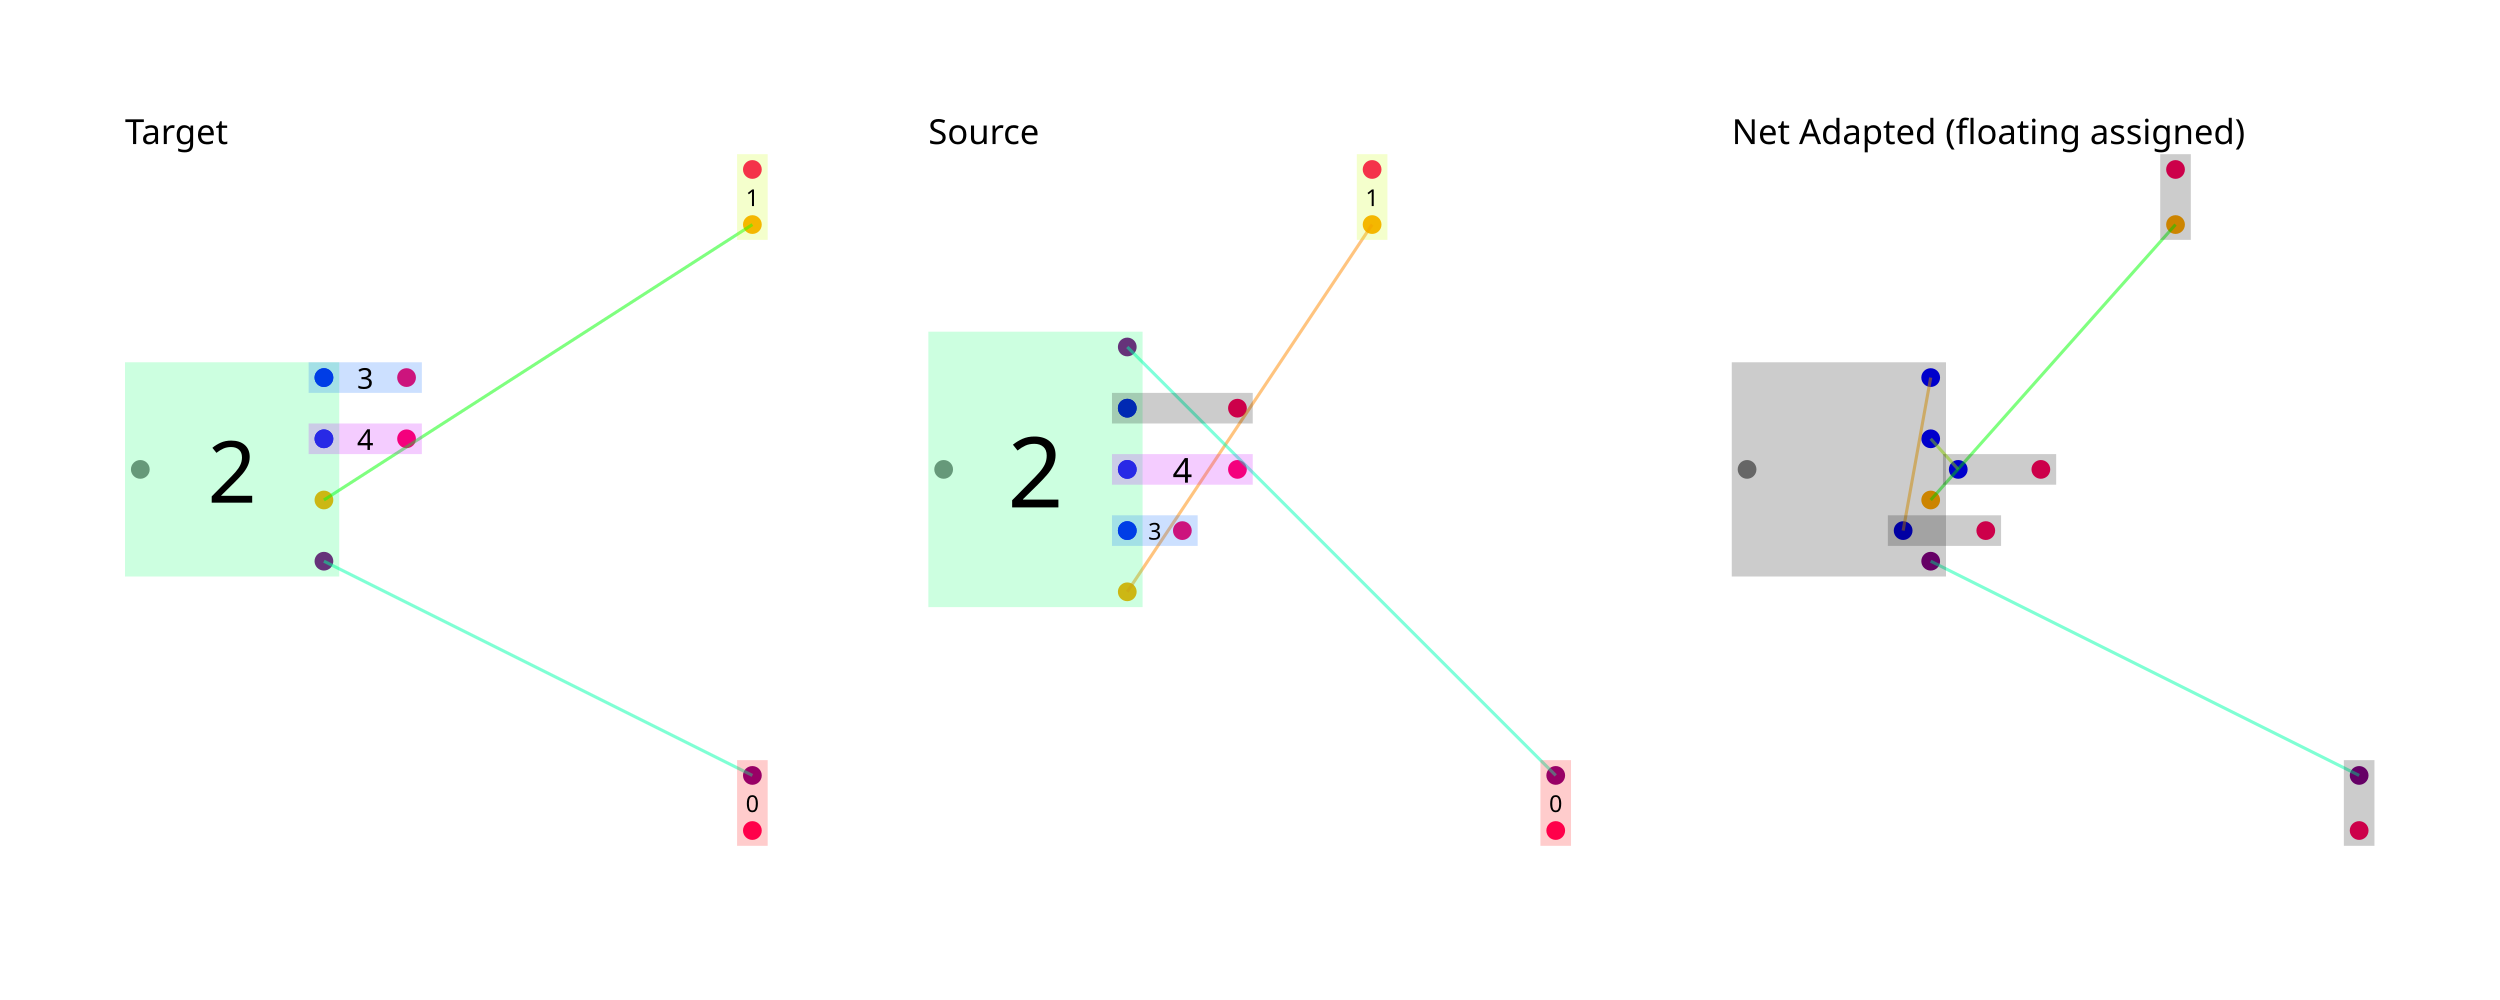
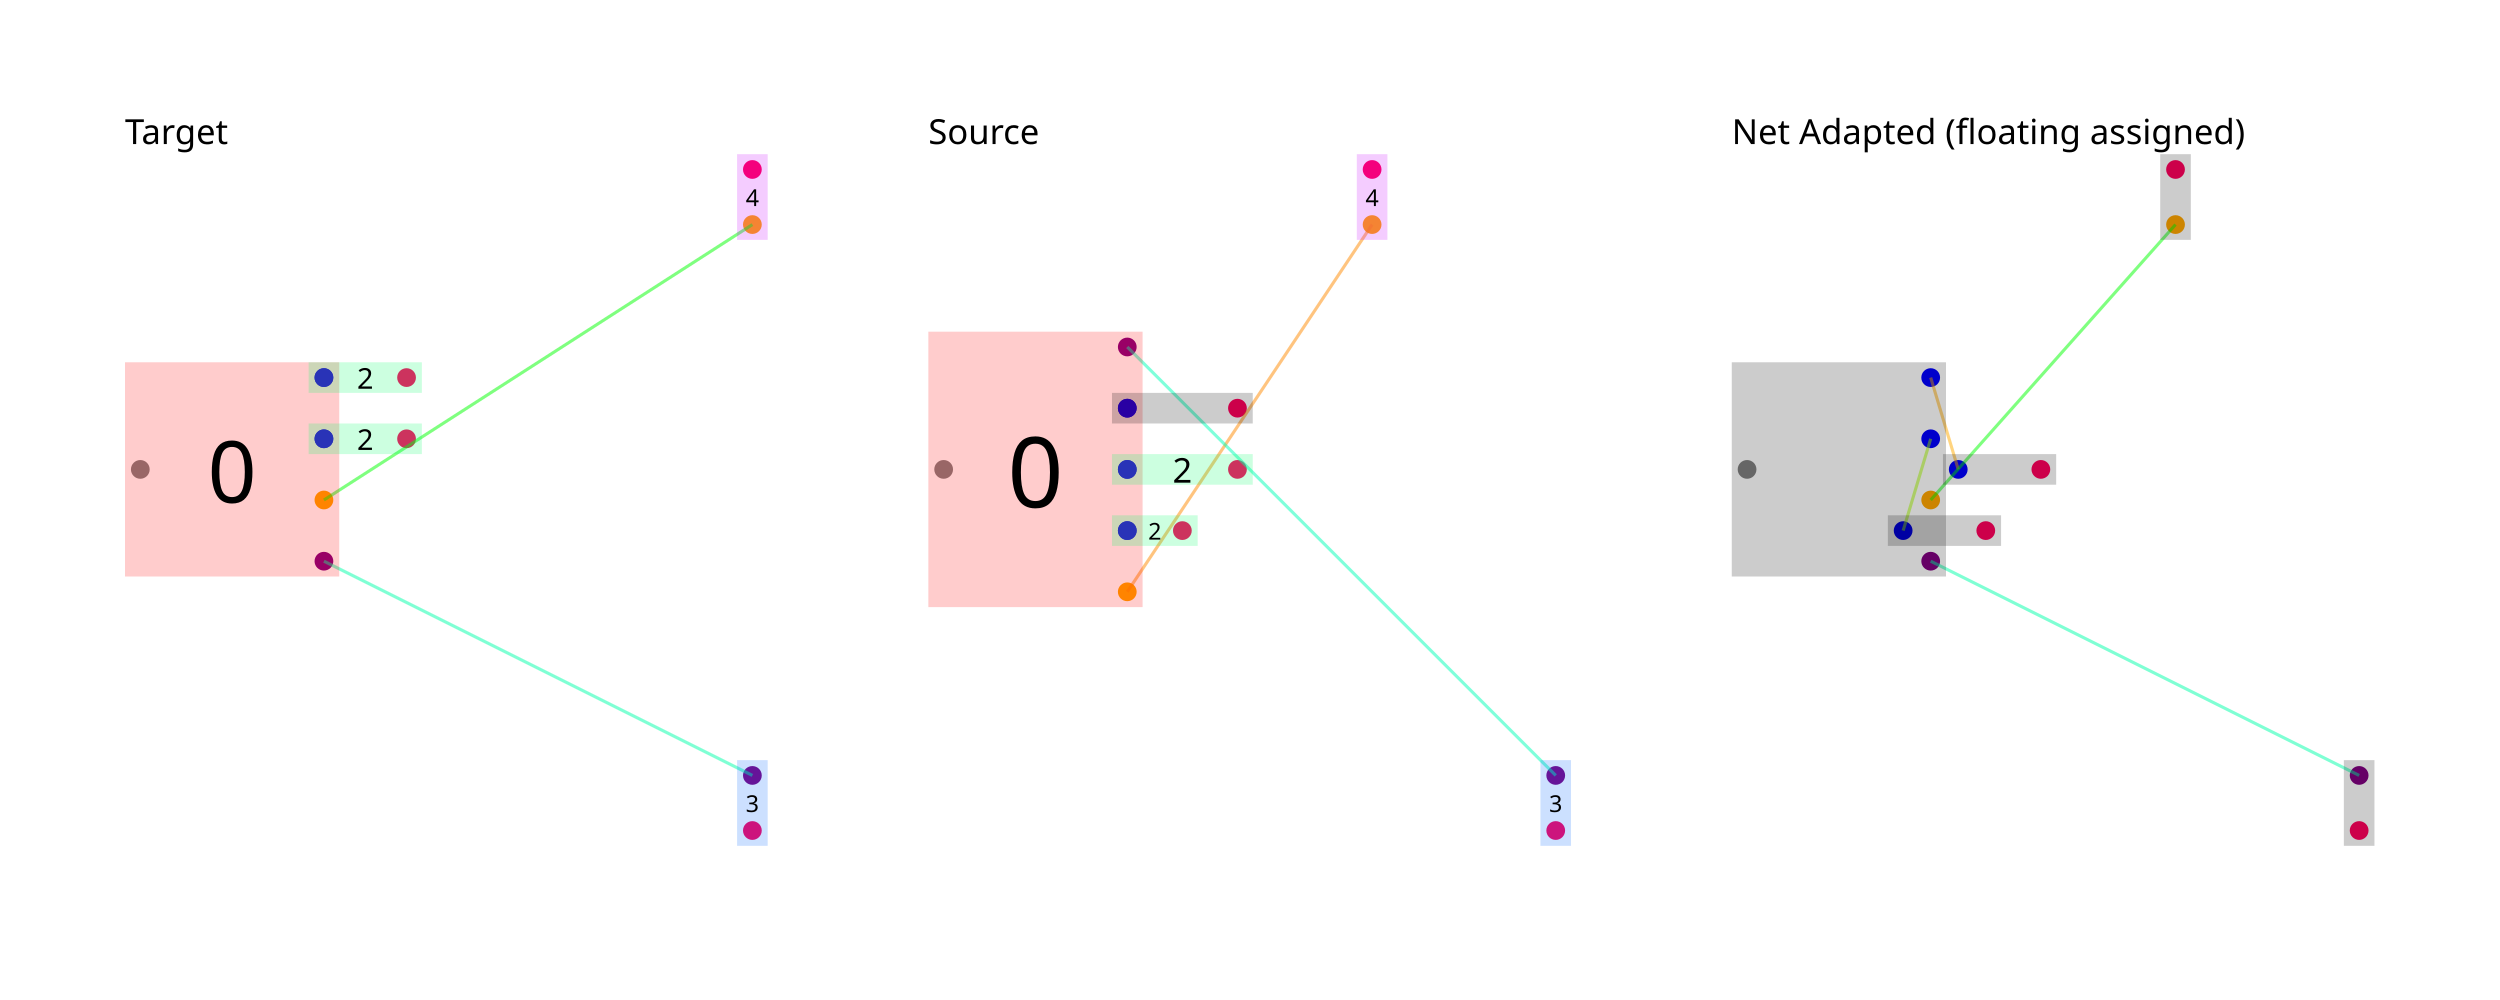
<svg xmlns="http://www.w3.org/2000/svg" width="800" height="320" viewBox="0 0 800 320">
  <rect width="100%" height="100%" fill="white" />
  <g>
    <circle data-type="point" data-label="schematic_component_0_center component_center center_schematic_component_0" data-x="0" data-y="0" cx="44.897" cy="150.207" r="3" fill="gray" />
  </g>
  <g>
    <circle data-type="point" data-label="schematic_port_0 normal unnamedsubcircuit7_connectivity_net0" data-x="0.6000000000000001" data-y="0.30000000000000004" cx="103.656" cy="120.827" r="3" fill="blue" />
  </g>
  <g>
    <circle data-type="point" data-label="schematic_port_1 normal unnamedsubcircuit7_connectivity_net1" data-x="0.6000000000000001" data-y="0.09999999999999998" cx="103.656" cy="140.414" r="3" fill="blue" />
  </g>
  <g>
    <circle data-type="point" data-label="schematic_port_2 vcc unnamedsubcircuit7_connectivity_net2" data-x="0.6000000000000001" data-y="-0.10000000000000003" cx="103.656" cy="160" r="3" fill="orange" />
  </g>
  <g>
    <circle data-type="point" data-label="schematic_port_3 gnd unnamedsubcircuit7_connectivity_net3" data-x="0.6000000000000001" data-y="-0.30000000000000004" cx="103.656" cy="179.586" r="3" fill="purple" />
  </g>
  <g>
    <circle data-type="point" data-label="schematic_net_label_0_pin gnd unnamedsubcircuit7_connectivity_net3" data-x="2" data-y="-1" cx="240.761" cy="248.139" r="3" fill="purple" />
  </g>
  <g>
    <circle data-type="point" data-label="schematic_net_label_0_center netlabel_center schematic_net_label_0_center" data-x="2" data-y="-1.18" cx="240.761" cy="265.767" r="3" fill="hsl(338.4, 100%, 50%, 1)" />
  </g>
  <g>
    <circle data-type="point" data-label="schematic_net_label_1_pin vcc unnamedsubcircuit7_connectivity_net2" data-x="2" data-y="0.8" cx="240.761" cy="71.861" r="3" fill="orange" />
  </g>
  <g>
    <circle data-type="point" data-label="schematic_net_label_1_center netlabel_center schematic_net_label_1_center" data-x="2" data-y="0.98" cx="240.761" cy="54.233" r="3" fill="hsl(338.4, 100%, 50%, 1)" />
  </g>
  <g>
    <circle data-type="point" data-label="schematic_net_label_2_pin normal unnamedsubcircuit7_connectivity_net0" data-x="0.6000000000000001" data-y="0.30000000000000004" cx="103.656" cy="120.827" r="3" fill="blue" />
  </g>
  <g>
    <circle data-type="point" data-label="schematic_net_label_2_center netlabel_center schematic_net_label_2_center" data-x="0.8700000000000001" data-y="0.30000000000000004" cx="130.098" cy="120.827" r="3" fill="hsl(338.4, 100%, 50%, 1)" />
  </g>
  <g>
    <circle data-type="point" data-label="schematic_net_label_3_pin normal unnamedsubcircuit7_connectivity_net1" data-x="0.6000000000000001" data-y="0.09999999999999998" cx="103.656" cy="140.414" r="3" fill="blue" />
  </g>
  <g>
    <circle data-type="point" data-label="schematic_net_label_3_center netlabel_center schematic_net_label_3_center" data-x="0.8700000000000001" data-y="0.09999999999999998" cx="130.098" cy="140.414" r="3" fill="hsl(338.4, 100%, 50%, 1)" />
  </g>
  <g>
    <circle data-type="point" data-label="schematic_component_0_center component_center center_schematic_component_0" data-x="2.6249999999999996" data-y="0" cx="301.969" cy="150.207" r="3" fill="gray" />
  </g>
  <g>
    <circle data-type="point" data-label="schematic_port_0 vcc unnamedsubcircuit31_connectivity_net0" data-x="3.2249999999999996" data-y="-0.4" cx="360.728" cy="189.38" r="3" fill="orange" />
  </g>
  <g>
    <circle data-type="point" data-label="schematic_port_1 normal unnamedsubcircuit31_connectivity_net1" data-x="3.2249999999999996" data-y="-0.2" cx="360.728" cy="169.793" r="3" fill="blue" />
  </g>
  <g>
    <circle data-type="point" data-label="schematic_port_2 normal unnamedsubcircuit31_connectivity_net2" data-x="3.2249999999999996" data-y="0" cx="360.728" cy="150.207" r="3" fill="blue" />
  </g>
  <g>
    <circle data-type="point" data-label="schematic_port_3 normal unnamedsubcircuit31_connectivity_net3" data-x="3.2249999999999996" data-y="0.20000000000000007" cx="360.728" cy="130.62" r="3" fill="blue" />
  </g>
  <g>
    <circle data-type="point" data-label="schematic_port_4 gnd unnamedsubcircuit31_connectivity_net4" data-x="3.2249999999999996" data-y="0.4" cx="360.728" cy="111.034" r="3" fill="purple" />
  </g>
  <g>
    <circle data-type="point" data-label="schematic_net_label_0_pin gnd unnamedsubcircuit31_connectivity_net4" data-x="4.625" data-y="-1" cx="497.833" cy="248.139" r="3" fill="purple" />
  </g>
  <g>
    <circle data-type="point" data-label="schematic_net_label_0_center netlabel_center schematic_net_label_0_center" data-x="4.625" data-y="-1.18" cx="497.833" cy="265.767" r="3" fill="hsl(338.4, 100%, 50%, 1)" />
  </g>
  <g>
    <circle data-type="point" data-label="schematic_net_label_1_pin vcc unnamedsubcircuit31_connectivity_net0" data-x="4.0249999999999995" data-y="0.8" cx="439.074" cy="71.861" r="3" fill="orange" />
  </g>
  <g>
    <circle data-type="point" data-label="schematic_net_label_1_center netlabel_center schematic_net_label_1_center" data-x="4.0249999999999995" data-y="0.98" cx="439.074" cy="54.233" r="3" fill="hsl(338.4, 100%, 50%, 1)" />
  </g>
  <g>
    <circle data-type="point" data-label="schematic_net_label_2_pin normal unnamedsubcircuit31_connectivity_net1" data-x="3.2249999999999996" data-y="-0.2" cx="360.728" cy="169.793" r="3" fill="blue" />
  </g>
  <g>
    <circle data-type="point" data-label="schematic_net_label_2_center netlabel_center schematic_net_label_2_center" data-x="3.4049999999999994" data-y="-0.2" cx="378.356" cy="169.793" r="3" fill="hsl(338.4, 100%, 50%, 1)" />
  </g>
  <g>
    <circle data-type="point" data-label="schematic_net_label_3_pin normal unnamedsubcircuit31_connectivity_net2" data-x="3.2249999999999996" data-y="0" cx="360.728" cy="150.207" r="3" fill="blue" />
  </g>
  <g>
    <circle data-type="point" data-label="schematic_net_label_3_center netlabel_center schematic_net_label_3_center" data-x="3.5849999999999995" data-y="0" cx="395.984" cy="150.207" r="3" fill="hsl(338.4, 100%, 50%, 1)" />
  </g>
  <g>
    <circle data-type="point" data-label="schematic_net_label_4_pin normal unnamedsubcircuit31_connectivity_net3" data-x="3.2249999999999996" data-y="0.20000000000000007" cx="360.728" cy="130.62" r="3" fill="blue" />
  </g>
  <g>
    <circle data-type="point" data-label="schematic_net_label_4_center netlabel_center schematic_net_label_4_center" data-x="3.5849999999999995" data-y="0.20000000000000007" cx="395.984" cy="130.62" r="3" fill="hsl(338.4, 100%, 50%, 1)" />
  </g>
  <g>
    <circle data-type="point" data-label="schematic_component_0_center component_center center_schematic_component_0" data-x="5.2502249999999995" data-y="0" cx="559.063" cy="150.207" r="3" fill="gray" />
  </g>
  <g>
    <circle data-type="point" data-label="schematic_port_0 normal unnamedsubcircuit7_connectivity_net0" data-x="5.850225" data-y="0.30000000000000004" cx="617.822" cy="120.827" r="3" fill="blue" />
  </g>
  <g>
    <circle data-type="point" data-label="schematic_port_1 normal unnamedsubcircuit7_connectivity_net1" data-x="5.850225" data-y="0.09999999999999998" cx="617.822" cy="140.414" r="3" fill="blue" />
  </g>
  <g>
    <circle data-type="point" data-label="schematic_port_2 vcc unnamedsubcircuit7_connectivity_net2" data-x="5.850225" data-y="-0.10000000000000003" cx="617.822" cy="160" r="3" fill="orange" />
  </g>
  <g>
    <circle data-type="point" data-label="schematic_port_3 gnd unnamedsubcircuit7_connectivity_net3" data-x="5.850225" data-y="-0.30000000000000004" cx="617.822" cy="179.586" r="3" fill="purple" />
  </g>
  <g>
    <circle data-type="point" data-label="schematic_net_label_0_pin gnd unnamedsubcircuit7_connectivity_net3" data-x="7.2502249999999995" data-y="-1" cx="754.927" cy="248.139" r="3" fill="purple" />
  </g>
  <g>
    <circle data-type="point" data-label="schematic_net_label_0_center netlabel_center schematic_net_label_0_center" data-x="7.2502249999999995" data-y="-1.18" cx="754.927" cy="265.767" r="3" fill="hsl(338.4, 100%, 50%, 1)" />
  </g>
  <g>
    <circle data-type="point" data-label="schematic_net_label_1_pin vcc unnamedsubcircuit7_connectivity_net2" data-x="6.650224999999999" data-y="0.8" cx="696.168" cy="71.861" r="3" fill="orange" />
  </g>
  <g>
    <circle data-type="point" data-label="schematic_net_label_1_center netlabel_center schematic_net_label_1_center" data-x="6.650224999999999" data-y="0.98" cx="696.168" cy="54.233" r="3" fill="hsl(338.4, 100%, 50%, 1)" />
  </g>
  <g>
-     <circle data-type="point" data-label="schematic_net_label_2_pin normal unnamedsubcircuit7_connectivity_net0" data-x="5.760224999999999" data-y="-0.2" cx="609.008" cy="169.793" r="3" fill="blue" />
-   </g>
-   <g>
-     <circle data-type="point" data-label="schematic_net_label_2_center netlabel_center schematic_net_label_2_center" data-x="6.030225" data-y="-0.2" cx="635.45" cy="169.793" r="3" fill="hsl(338.4, 100%, 50%, 1)" />
-   </g>
-   <g>
-     <circle data-type="point" data-label="schematic_net_label_3_pin normal unnamedsubcircuit7_connectivity_net1" data-x="5.940225" data-y="0" cx="626.636" cy="150.207" r="3" fill="blue" />
-   </g>
-   <g>
-     <circle data-type="point" data-label="schematic_net_label_3_center netlabel_center schematic_net_label_3_center" data-x="6.210224999999999" data-y="0" cx="653.078" cy="150.207" r="3" fill="hsl(338.4, 100%, 50%, 1)" />
+     <circle data-type="point" data-label="schematic_net_label_3_pin normal unnamedsubcircuit7_connectivity_net1" data-x="5.760224999999999" data-y="-0.2" cx="609.008" cy="169.793" r="3" fill="blue" />
+   </g>
+   <g>
+     <circle data-type="point" data-label="schematic_net_label_3_center netlabel_center schematic_net_label_3_center" data-x="6.030225" data-y="-0.2" cx="635.45" cy="169.793" r="3" fill="hsl(338.4, 100%, 50%, 1)" />
+   </g>
+   <g>
+     <circle data-type="point" data-label="schematic_net_label_2_pin normal unnamedsubcircuit7_connectivity_net0" data-x="5.940225" data-y="0" cx="626.636" cy="150.207" r="3" fill="blue" />
+   </g>
+   <g>
+     <circle data-type="point" data-label="schematic_net_label_2_center netlabel_center schematic_net_label_2_center" data-x="6.210224999999999" data-y="0" cx="653.078" cy="150.207" r="3" fill="hsl(338.4, 100%, 50%, 1)" />
  </g>
  <g>
    <polyline data-points="0.6000000000000001,0.30000000000000004 0.6000000000000001,0.30000000000000004" data-type="line" data-label="" points="103.656,120.827 103.656,120.827" fill="none" stroke="hsl(40, 100%, 50%, 0.5)" stroke-width="1" />
  </g>
  <g>
    <polyline data-points="0.6000000000000001,0.09999999999999998 0.6000000000000001,0.09999999999999998" data-type="line" data-label="" points="103.656,140.414 103.656,140.414" fill="none" stroke="hsl(80, 100%, 50%, 0.5)" stroke-width="1" />
  </g>
  <g>
    <polyline data-points="0.6000000000000001,-0.10000000000000003 2,0.8" data-type="line" data-label="" points="103.656,160 240.761,71.861" fill="none" stroke="hsl(120, 100%, 50%, 0.5)" stroke-width="1" />
  </g>
  <g>
    <polyline data-points="0.6000000000000001,-0.30000000000000004 2,-1" data-type="line" data-label="" points="103.656,179.586 240.761,248.139" fill="none" stroke="hsl(160, 100%, 50%, 0.5)" stroke-width="1" />
  </g>
  <g>
    <polyline data-points="3.2249999999999996,-0.4 4.0249999999999995,0.8" data-type="line" data-label="" points="360.728,189.38 439.074,71.861" fill="none" stroke="hsl(32.727, 100%, 50%, 0.5)" stroke-width="1" />
  </g>
  <g>
    <polyline data-points="3.2249999999999996,-0.2 3.2249999999999996,-0.2" data-type="line" data-label="" points="360.728,169.793 360.728,169.793" fill="none" stroke="hsl(65.455, 100%, 50%, 0.5)" stroke-width="1" />
  </g>
  <g>
    <polyline data-points="3.2249999999999996,0 3.2249999999999996,0" data-type="line" data-label="" points="360.728,150.207 360.728,150.207" fill="none" stroke="hsl(98.182, 100%, 50%, 0.5)" stroke-width="1" />
  </g>
  <g>
    <polyline data-points="3.2249999999999996,0.20000000000000007 3.2249999999999996,0.20000000000000007" data-type="line" data-label="" points="360.728,130.62 360.728,130.62" fill="none" stroke="hsl(130.909, 100%, 50%, 0.5)" stroke-width="1" />
  </g>
  <g>
    <polyline data-points="3.2249999999999996,0.4 4.625,-1" data-type="line" data-label="" points="360.728,111.034 497.833,248.139" fill="none" stroke="hsl(163.636, 100%, 50%, 0.5)" stroke-width="1" />
  </g>
  <g>
-     <polyline data-points="5.850225,0.30000000000000004 5.760224999999999,-0.2" data-type="line" data-label="" points="617.822,120.827 609.008,169.793" fill="none" stroke="hsl(40, 100%, 50%, 0.5)" stroke-width="1" />
-   </g>
-   <g>
-     <polyline data-points="5.850225,0.09999999999999998 5.940225,0" data-type="line" data-label="" points="617.822,140.414 626.636,150.207" fill="none" stroke="hsl(80, 100%, 50%, 0.5)" stroke-width="1" />
+     <polyline data-points="5.850225,0.30000000000000004 5.940225,0" data-type="line" data-label="" points="617.822,120.827 626.636,150.207" fill="none" stroke="hsl(40, 100%, 50%, 0.5)" stroke-width="1" />
+   </g>
+   <g>
+     <polyline data-points="5.850225,0.09999999999999998 5.760224999999999,-0.2" data-type="line" data-label="" points="617.822,140.414 609.008,169.793" fill="none" stroke="hsl(80, 100%, 50%, 0.5)" stroke-width="1" />
  </g>
  <g>
    <polyline data-points="5.850225,-0.10000000000000003 6.650224999999999,0.8" data-type="line" data-label="" points="617.822,160 696.168,71.861" fill="none" stroke="hsl(120, 100%, 50%, 0.5)" stroke-width="1" />
  </g>
  <g>
    <polyline data-points="5.850225,-0.30000000000000004 7.2502249999999995,-1" data-type="line" data-label="" points="617.822,179.586 754.927,248.139" fill="none" stroke="hsl(160, 100%, 50%, 0.5)" stroke-width="1" />
  </g>
  <g>
-     <rect data-type="rect" data-label="schematic_component_0" data-x="0.30000000000000004" data-y="0" x="40" y="115.931" width="68.553" height="68.553" fill="hsl(144, 100%, 50%, 0.2)" stroke="black" stroke-width="0.01" />
-   </g>
-   <g>
-     <rect data-type="rect" data-label="schematic_net_label_0" data-x="2" data-y="-1.0899999999999999" x="235.864" y="243.242" width="9.793" height="27.421" fill="hsl(0, 100%, 50%, 0.2)" stroke="black" stroke-width="0.01" />
-   </g>
-   <g>
-     <rect data-type="rect" data-label="schematic_net_label_1" data-x="2" data-y="0.89" x="235.864" y="49.337" width="9.793" height="27.421" fill="hsl(72, 100%, 50%, 0.2)" stroke="black" stroke-width="0.01" />
-   </g>
-   <g>
-     <rect data-type="rect" data-label="schematic_net_label_2" data-x="0.7350000000000001" data-y="0.30000000000000004" x="98.759" y="115.931" width="36.235" height="9.793" fill="hsl(216, 100%, 50%, 0.2)" stroke="black" stroke-width="0.01" />
-   </g>
-   <g>
-     <rect data-type="rect" data-label="schematic_net_label_3" data-x="0.7350000000000001" data-y="0.09999999999999998" x="98.759" y="135.517" width="36.235" height="9.793" fill="hsl(288, 100%, 50%, 0.2)" stroke="black" stroke-width="0.01" />
-   </g>
-   <g>
-     <rect data-type="rect" data-label="schematic_component_0" data-x="2.925" data-y="0" x="297.072" y="106.137" width="68.553" height="88.139" fill="hsl(144, 100%, 50%, 0.2)" stroke="black" stroke-width="0.01" />
-   </g>
-   <g>
-     <rect data-type="rect" data-label="schematic_net_label_0" data-x="4.625" data-y="-1.0899999999999999" x="492.936" y="243.242" width="9.793" height="27.421" fill="hsl(0, 100%, 50%, 0.2)" stroke="black" stroke-width="0.01" />
-   </g>
-   <g>
-     <rect data-type="rect" data-label="schematic_net_label_1" data-x="4.0249999999999995" data-y="0.89" x="434.177" y="49.337" width="9.793" height="27.421" fill="hsl(72, 100%, 50%, 0.2)" stroke="black" stroke-width="0.01" />
-   </g>
-   <g>
-     <rect data-type="rect" data-label="schematic_net_label_2" data-x="3.3149999999999995" data-y="-0.2" x="355.831" y="164.897" width="27.421" height="9.793" fill="hsl(216, 100%, 50%, 0.2)" stroke="black" stroke-width="0.01" />
-   </g>
-   <g>
-     <rect data-type="rect" data-label="schematic_net_label_3" data-x="3.4049999999999994" data-y="0" x="355.831" y="145.31" width="45.049" height="9.793" fill="hsl(288, 100%, 50%, 0.2)" stroke="black" stroke-width="0.01" />
+     <rect data-type="rect" data-label="schematic_component_0" data-x="0.30000000000000004" data-y="0" x="40" y="115.931" width="68.553" height="68.553" fill="hsl(0, 100%, 50%, 0.2)" stroke="black" stroke-width="0.01" />
+   </g>
+   <g>
+     <rect data-type="rect" data-label="schematic_net_label_0" data-x="2" data-y="-1.0899999999999999" x="235.864" y="243.242" width="9.793" height="27.421" fill="hsl(216, 100%, 50%, 0.2)" stroke="black" stroke-width="0.01" />
+   </g>
+   <g>
+     <rect data-type="rect" data-label="schematic_net_label_1" data-x="2" data-y="0.89" x="235.864" y="49.337" width="9.793" height="27.421" fill="hsl(288, 100%, 50%, 0.2)" stroke="black" stroke-width="0.01" />
+   </g>
+   <g>
+     <rect data-type="rect" data-label="schematic_net_label_2" data-x="0.7350000000000001" data-y="0.30000000000000004" x="98.759" y="115.931" width="36.235" height="9.793" fill="hsl(144, 100%, 50%, 0.2)" stroke="black" stroke-width="0.01" />
+   </g>
+   <g>
+     <rect data-type="rect" data-label="schematic_net_label_3" data-x="0.7350000000000001" data-y="0.09999999999999998" x="98.759" y="135.517" width="36.235" height="9.793" fill="hsl(144, 100%, 50%, 0.2)" stroke="black" stroke-width="0.01" />
+   </g>
+   <g>
+     <rect data-type="rect" data-label="schematic_component_0" data-x="2.925" data-y="0" x="297.072" y="106.137" width="68.553" height="88.139" fill="hsl(0, 100%, 50%, 0.2)" stroke="black" stroke-width="0.01" />
+   </g>
+   <g>
+     <rect data-type="rect" data-label="schematic_net_label_0" data-x="4.625" data-y="-1.0899999999999999" x="492.936" y="243.242" width="9.793" height="27.421" fill="hsl(216, 100%, 50%, 0.2)" stroke="black" stroke-width="0.01" />
+   </g>
+   <g>
+     <rect data-type="rect" data-label="schematic_net_label_1" data-x="4.0249999999999995" data-y="0.89" x="434.177" y="49.337" width="9.793" height="27.421" fill="hsl(288, 100%, 50%, 0.2)" stroke="black" stroke-width="0.01" />
+   </g>
+   <g>
+     <rect data-type="rect" data-label="schematic_net_label_2" data-x="3.3149999999999995" data-y="-0.2" x="355.831" y="164.897" width="27.421" height="9.793" fill="hsl(144, 100%, 50%, 0.2)" stroke="black" stroke-width="0.01" />
+   </g>
+   <g>
+     <rect data-type="rect" data-label="schematic_net_label_3" data-x="3.4049999999999994" data-y="0" x="355.831" y="145.31" width="45.049" height="9.793" fill="hsl(144, 100%, 50%, 0.2)" stroke="black" stroke-width="0.01" />
  </g>
  <g>
    <rect data-type="rect" data-label="schematic_net_label_4" data-x="3.4049999999999994" data-y="0.20000000000000007" x="355.831" y="125.724" width="45.049" height="9.793" fill="rgba(0, 0, 0, 0.2)" stroke="black" stroke-width="0.01" />
  </g>
  <g>
    <rect data-type="rect" data-label="schematic_component_0" data-x="5.550224999999999" data-y="0" x="554.166" y="115.931" width="68.553" height="68.553" fill="rgba(0, 0, 0, 0.2)" stroke="black" stroke-width="0.01" />
  </g>
  <g>
    <rect data-type="rect" data-label="schematic_net_label_0" data-x="7.2502249999999995" data-y="-1.0899999999999999" x="750.031" y="243.242" width="9.793" height="27.421" fill="rgba(0, 0, 0, 0.2)" stroke="black" stroke-width="0.01" />
  </g>
  <g>
    <rect data-type="rect" data-label="schematic_net_label_1" data-x="6.650224999999999" data-y="0.89" x="691.271" y="49.337" width="9.793" height="27.421" fill="rgba(0, 0, 0, 0.2)" stroke="black" stroke-width="0.01" />
  </g>
  <g>
-     <rect data-type="rect" data-label="schematic_net_label_2" data-x="5.895225" data-y="-0.2" x="604.112" y="164.897" width="36.235" height="9.793" fill="rgba(0, 0, 0, 0.2)" stroke="black" stroke-width="0.01" />
-   </g>
-   <g>
-     <rect data-type="rect" data-label="schematic_net_label_3" data-x="6.075225" data-y="0" x="621.739" y="145.31" width="36.235" height="9.793" fill="rgba(0, 0, 0, 0.2)" stroke="black" stroke-width="0.01" />
+     <rect data-type="rect" data-label="schematic_net_label_3" data-x="5.895225" data-y="-0.2" x="604.112" y="164.897" width="36.235" height="9.793" fill="rgba(0, 0, 0, 0.2)" stroke="black" stroke-width="0.01" />
+   </g>
+   <g>
+     <rect data-type="rect" data-label="schematic_net_label_2" data-x="6.075225" data-y="0" x="621.739" y="145.31" width="36.235" height="9.793" fill="rgba(0, 0, 0, 0.2)" stroke="black" stroke-width="0.01" />
  </g>
  <text data-type="text" data-label="Target" data-x="-0.04999999999999999" data-y="1.03" x="40" y="49.337" fill="black" font-size="11.066" font-family="sans-serif" text-anchor="start" dominant-baseline="text-after-edge">Target</text>
-   <text data-type="text" data-label="2" data-x="0.30000000000000004" data-y="0" x="74.276" y="150.207" fill="black" font-size="27.421" font-family="sans-serif" text-anchor="middle" dominant-baseline="central">2</text>
-   <text data-type="text" data-label="0" data-x="2" data-y="-1.0899999999999999" x="240.761" y="256.953" fill="black" font-size="7.443" font-family="sans-serif" text-anchor="middle" dominant-baseline="central">0</text>
-   <text data-type="text" data-label="1" data-x="2" data-y="0.89" x="240.761" y="63.047" fill="black" font-size="7.443" font-family="sans-serif" text-anchor="middle" dominant-baseline="central">1</text>
-   <text data-type="text" data-label="3" data-x="0.7350000000000001" data-y="0.30000000000000004" x="116.877" y="120.827" fill="black" font-size="9.206" font-family="sans-serif" text-anchor="middle" dominant-baseline="central">3</text>
-   <text data-type="text" data-label="4" data-x="0.7350000000000001" data-y="0.09999999999999998" x="116.877" y="140.414" fill="black" font-size="9.206" font-family="sans-serif" text-anchor="middle" dominant-baseline="central">4</text>
+   <text data-type="text" data-label="0" data-x="0.30000000000000004" data-y="0" x="74.276" y="150.207" fill="black" font-size="27.421" font-family="sans-serif" text-anchor="middle" dominant-baseline="central">0</text>
+   <text data-type="text" data-label="3" data-x="2" data-y="-1.0899999999999999" x="240.761" y="256.953" fill="black" font-size="7.443" font-family="sans-serif" text-anchor="middle" dominant-baseline="central">3</text>
+   <text data-type="text" data-label="4" data-x="2" data-y="0.89" x="240.761" y="63.047" fill="black" font-size="7.443" font-family="sans-serif" text-anchor="middle" dominant-baseline="central">4</text>
+   <text data-type="text" data-label="2" data-x="0.7350000000000001" data-y="0.30000000000000004" x="116.877" y="120.827" fill="black" font-size="9.206" font-family="sans-serif" text-anchor="middle" dominant-baseline="central">2</text>
+   <text data-type="text" data-label="2" data-x="0.7350000000000001" data-y="0.09999999999999998" x="116.877" y="140.414" fill="black" font-size="9.206" font-family="sans-serif" text-anchor="middle" dominant-baseline="central">2</text>
  <text data-type="text" data-label="Source" data-x="2.5749999999999997" data-y="1.03" x="297.072" y="49.337" fill="black" font-size="11.066" font-family="sans-serif" text-anchor="start" dominant-baseline="text-after-edge">Source</text>
-   <text data-type="text" data-label="2" data-x="2.925" data-y="0" x="331.348" y="150.207" fill="black" font-size="31.338" font-family="sans-serif" text-anchor="middle" dominant-baseline="central">2</text>
-   <text data-type="text" data-label="0" data-x="4.625" data-y="-1.0899999999999999" x="497.833" y="256.953" fill="black" font-size="7.443" font-family="sans-serif" text-anchor="middle" dominant-baseline="central">0</text>
-   <text data-type="text" data-label="1" data-x="4.0249999999999995" data-y="0.89" x="439.074" y="63.047" fill="black" font-size="7.443" font-family="sans-serif" text-anchor="middle" dominant-baseline="central">1</text>
-   <text data-type="text" data-label="3" data-x="3.3149999999999995" data-y="-0.2" x="369.542" y="169.793" fill="black" font-size="7.443" font-family="sans-serif" text-anchor="middle" dominant-baseline="central">3</text>
-   <text data-type="text" data-label="4" data-x="3.4049999999999994" data-y="0" x="378.356" y="150.207" fill="black" font-size="10.968" font-family="sans-serif" text-anchor="middle" dominant-baseline="central">4</text>
+   <text data-type="text" data-label="0" data-x="2.925" data-y="0" x="331.348" y="150.207" fill="black" font-size="31.338" font-family="sans-serif" text-anchor="middle" dominant-baseline="central">0</text>
+   <text data-type="text" data-label="3" data-x="4.625" data-y="-1.0899999999999999" x="497.833" y="256.953" fill="black" font-size="7.443" font-family="sans-serif" text-anchor="middle" dominant-baseline="central">3</text>
+   <text data-type="text" data-label="4" data-x="4.0249999999999995" data-y="0.89" x="439.074" y="63.047" fill="black" font-size="7.443" font-family="sans-serif" text-anchor="middle" dominant-baseline="central">4</text>
+   <text data-type="text" data-label="2" data-x="3.3149999999999995" data-y="-0.2" x="369.542" y="169.793" fill="black" font-size="7.443" font-family="sans-serif" text-anchor="middle" dominant-baseline="central">2</text>
+   <text data-type="text" data-label="2" data-x="3.4049999999999994" data-y="0" x="378.356" y="150.207" fill="black" font-size="10.968" font-family="sans-serif" text-anchor="middle" dominant-baseline="central">2</text>
  <text data-type="text" data-label="Net Adapted (floating assigned)" data-x="5.200225" data-y="1.03" x="554.166" y="49.337" fill="black" font-size="11.066" font-family="sans-serif" text-anchor="start" dominant-baseline="text-after-edge">Net Adapted (floating assigned)</text>
  <g id="crosshair" style="display: none">
    <line id="crosshair-h" y1="0" y2="320" stroke="#666" stroke-width="0.5" />
    <line id="crosshair-v" x1="0" x2="800" stroke="#666" stroke-width="0.5" />
    <text id="coordinates" font-family="monospace" font-size="12" fill="#666" />
  </g>
</svg>
